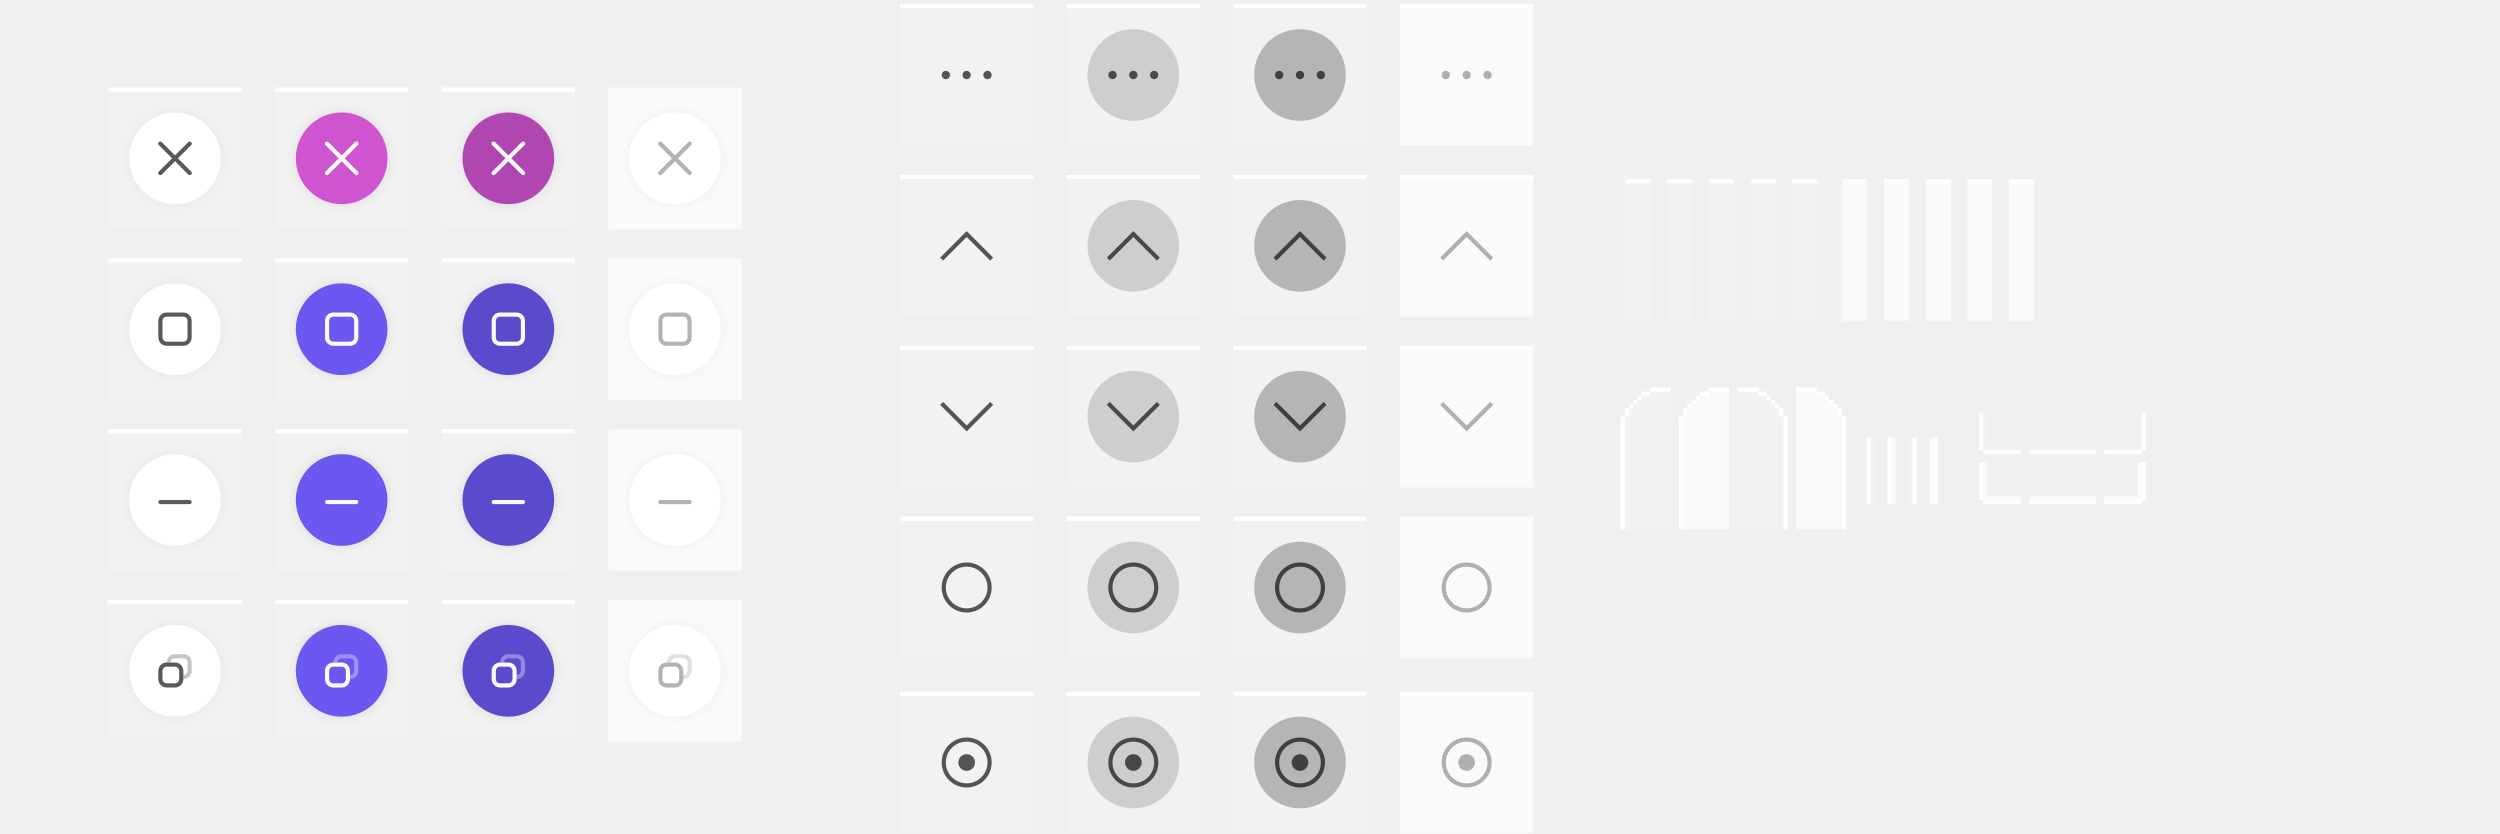
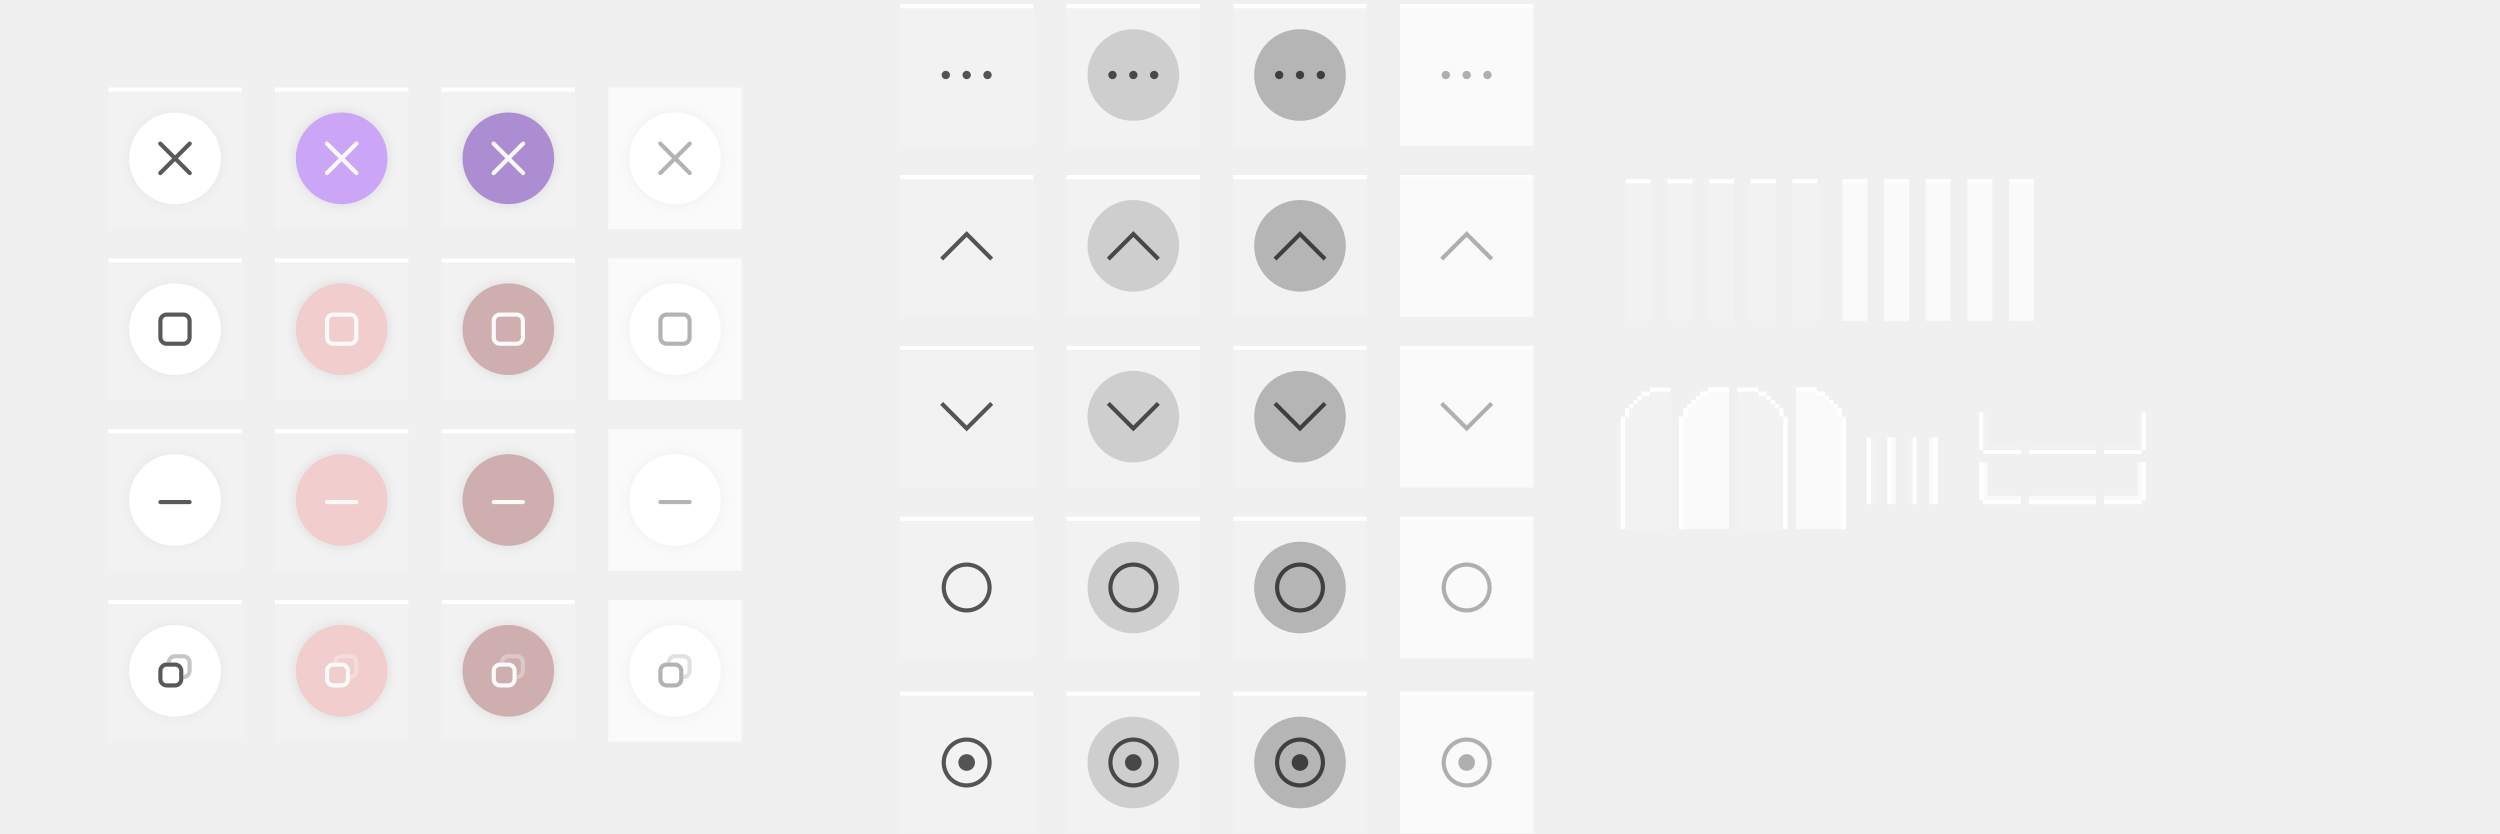
<svg xmlns="http://www.w3.org/2000/svg" xmlns:xlink="http://www.w3.org/1999/xlink" version="1.1" id="svg2" viewBox="0 0 600 200" height="200" width="600">
  <defs id="defs4">
    <filter style="color-interpolation-filters:sRGB" id="filter1043" x="-0.147" y="-0.147" width="1.294" height="1.294">
      <feGaussianBlur stdDeviation="1.347" id="feGaussianBlur1045" />
    </filter>
    <filter style="color-interpolation-filters:sRGB" id="filter1043-3" x="-0.147" y="-0.147" width="1.294" height="1.294">
      <feGaussianBlur stdDeviation="1.347" id="feGaussianBlur1045-6" />
    </filter>
  </defs>
  <g transform="translate(5,-564.3622)" id="layer1">
    <g id="left-active" transform="translate(397,-64.99996)">
      <rect transform="scale(-1,1)" y="734.362" x="-48" height="16" width="2" id="rect4138-3" style="opacity:1;fill:#f2f2f2;fill-opacity:1;stroke:none;stroke-width:1;stroke-linecap:butt;stroke-linejoin:round;stroke-miterlimit:4;stroke-dasharray:none;stroke-dashoffset:0;stroke-opacity:1" />
      <rect style="opacity:1;fill:#ffffff;fill-opacity:1;stroke:none;stroke-width:1;stroke-linecap:butt;stroke-linejoin:round;stroke-miterlimit:4;stroke-dasharray:none;stroke-dashoffset:0;stroke-opacity:1" id="rect1400" width="1" height="16" x="-47" y="734.362" transform="scale(-1,1)" />
    </g>
    <g transform="translate(402,-64.99996)" id="left-inactive">
      <rect style="opacity:1;fill:#fafafa;fill-opacity:1;stroke:none;stroke-width:1;stroke-linecap:butt;stroke-linejoin:round;stroke-miterlimit:4;stroke-dasharray:none;stroke-dashoffset:0;stroke-opacity:1" id="rect1448" width="2" height="16" x="-48" y="734.362" transform="scale(-1,1)" />
      <rect transform="scale(-1,1)" y="734.362" x="-47" height="16" width="1" id="rect1450" style="opacity:1;fill:#ffffff;fill-opacity:1;stroke:none;stroke-width:1;stroke-linecap:butt;stroke-linejoin:round;stroke-miterlimit:4;stroke-dasharray:none;stroke-dashoffset:0;stroke-opacity:1" />
    </g>
    <g transform="matrix(-1,0,0,1,506,-64.99996)" id="right-inactive">
      <rect style="opacity:1;fill:#fafafa;fill-opacity:1;stroke:none;stroke-width:1;stroke-linecap:butt;stroke-linejoin:round;stroke-miterlimit:4;stroke-dasharray:none;stroke-dashoffset:0;stroke-opacity:1" id="rect1454" width="2" height="16" x="-48" y="734.362" transform="scale(-1,1)" />
      <rect transform="scale(-1,1)" y="734.362" x="-47" height="16" width="1" id="rect1456" style="opacity:1;fill:#ffffff;fill-opacity:1;stroke:none;stroke-width:1;stroke-linecap:butt;stroke-linejoin:round;stroke-miterlimit:4;stroke-dasharray:none;stroke-dashoffset:0;stroke-opacity:1" />
    </g>
    <g id="right-active" transform="matrix(-1,0,0,1,501,-64.99996)">
      <rect transform="scale(-1,1)" y="734.362" x="-48" height="16" width="2" id="rect1460" style="opacity:1;fill:#f2f2f2;fill-opacity:1;stroke:none;stroke-width:1;stroke-linecap:butt;stroke-linejoin:round;stroke-miterlimit:4;stroke-dasharray:none;stroke-dashoffset:0;stroke-opacity:1" />
      <rect style="opacity:1;fill:#ffffff;fill-opacity:1;stroke:none;stroke-width:1;stroke-linecap:butt;stroke-linejoin:round;stroke-miterlimit:4;stroke-dasharray:none;stroke-dashoffset:0;stroke-opacity:1" id="rect1462" width="1" height="16" x="-47" y="734.362" transform="scale(-1,1)" />
    </g>
    <g id="bottom-left-active" transform="translate(374,-66.99999)">
      <path id="path1472" d="m 98,730.362 h -2 v 9 h 1 v 1 l 9,-1.2e-4 v -2 l -8,1.2e-4 z" style="opacity:1;fill:#f2f2f2;fill-opacity:1;stroke:none;stroke-width:0.667;stroke-linecap:butt;stroke-linejoin:round;stroke-miterlimit:4;stroke-dasharray:none;stroke-dashoffset:0;stroke-opacity:1" />
      <path style="opacity:1;fill:#ffffff;fill-opacity:1;stroke:none;stroke-width:0.667;stroke-linecap:butt;stroke-linejoin:round;stroke-miterlimit:4;stroke-dasharray:none;stroke-dashoffset:0;stroke-opacity:1" d="m 97,730.362 -1,-1.2e-4 v 9 h 1 v 1 l 9,-1.2e-4 v -1 h -9 z" id="path1466" />
    </g>
    <g id="bottom-left-inactive" transform="translate(374,-54.99999)">
      <path style="opacity:1;fill:#fafafa;fill-opacity:1;stroke:none;stroke-width:0.667;stroke-linecap:butt;stroke-linejoin:round;stroke-miterlimit:4;stroke-dasharray:none;stroke-dashoffset:0;stroke-opacity:1" d="m 98,730.362 h -2 v 9 h 1 v 1 l 9,-1.2e-4 v -2 l -8,1.2e-4 z" id="path1475" />
      <path id="path1477" d="m 97,730.362 -1,-1.2e-4 v 9 h 1 v 1 l 9,-1.2e-4 v -1 h -9 z" style="opacity:1;fill:#ffffff;fill-opacity:1;stroke:none;stroke-width:0.667;stroke-linecap:butt;stroke-linejoin:round;stroke-miterlimit:4;stroke-dasharray:none;stroke-dashoffset:0;stroke-opacity:1" />
    </g>
    <g transform="matrix(-1,0,0,1,606,-54.99999)" id="bottom-right-inactive">
      <path id="path1485" d="m 98,730.362 h -2 v 9 h 1 v 1 l 9,-1.2e-4 v -2 l -8,1.2e-4 z" style="opacity:1;fill:#fafafa;fill-opacity:1;stroke:none;stroke-width:0.667;stroke-linecap:butt;stroke-linejoin:round;stroke-miterlimit:4;stroke-dasharray:none;stroke-dashoffset:0;stroke-opacity:1" />
      <path style="opacity:1;fill:#ffffff;fill-opacity:1;stroke:none;stroke-width:0.667;stroke-linecap:butt;stroke-linejoin:round;stroke-miterlimit:4;stroke-dasharray:none;stroke-dashoffset:0;stroke-opacity:1" d="m 97,730.362 -1,-1.2e-4 v 9 h 1 v 1 l 9,-1.2e-4 v -1 h -9 z" id="path1487" />
    </g>
    <g id="bottom-right-active" transform="matrix(-1,0,0,1,606,-66.99999)">
      <path style="opacity:1;fill:#f2f2f2;fill-opacity:1;stroke:none;stroke-width:0.667;stroke-linecap:butt;stroke-linejoin:round;stroke-miterlimit:4;stroke-dasharray:none;stroke-dashoffset:0;stroke-opacity:1" d="m 98,730.362 h -2 v 9 h 1 v 1 l 9,-1.2e-4 v -2 l -8,1.2e-4 z" id="path1493" />
      <path id="path1495" d="m 97,730.362 -1,-1.2e-4 v 9 h 1 v 1 l 9,-1.2e-4 v -1 h -9 z" style="opacity:1;fill:#ffffff;fill-opacity:1;stroke:none;stroke-width:0.667;stroke-linecap:butt;stroke-linejoin:round;stroke-miterlimit:4;stroke-dasharray:none;stroke-dashoffset:0;stroke-opacity:1" />
    </g>
    <g id="bottom-active" transform="matrix(0,-1,-1,0,1232.362,719.3622)">
      <rect transform="scale(-1,1)" y="734.362" x="-48" height="16" width="2" id="rect1501" style="opacity:1;fill:#f2f2f2;fill-opacity:1;stroke:none;stroke-width:1;stroke-linecap:butt;stroke-linejoin:round;stroke-miterlimit:4;stroke-dasharray:none;stroke-dashoffset:0;stroke-opacity:1" />
      <rect style="opacity:1;fill:#ffffff;fill-opacity:1;stroke:none;stroke-width:1;stroke-linecap:butt;stroke-linejoin:round;stroke-miterlimit:4;stroke-dasharray:none;stroke-dashoffset:0;stroke-opacity:1" id="rect1503" width="1" height="16" x="-47" y="734.362" transform="scale(-1,1)" />
    </g>
    <g transform="matrix(0,-1,-1,0,1232.362,731.3622)" id="bottom-inactive">
      <rect style="opacity:1;fill:#fafafa;fill-opacity:1;stroke:none;stroke-width:1;stroke-linecap:butt;stroke-linejoin:round;stroke-miterlimit:4;stroke-dasharray:none;stroke-dashoffset:0;stroke-opacity:1" id="rect1507" width="2" height="16" x="-48" y="734.362" transform="scale(-1,1)" />
      <rect transform="scale(-1,1)" y="734.362" x="-47" height="16" width="1" id="rect1509" style="opacity:1;fill:#ffffff;fill-opacity:1;stroke:none;stroke-width:1;stroke-linecap:butt;stroke-linejoin:round;stroke-miterlimit:4;stroke-dasharray:none;stroke-dashoffset:0;stroke-opacity:1" />
    </g>
    <use x="0" y="0" xlink:href="#headerbar-bg" id="title-1-active" transform="matrix(0.1875,0,0,1,381.239,22.00003)" width="100%" height="100%" />
    <use x="0" y="0" xlink:href="#headerbar-bg" id="title-2-active" transform="matrix(0.1875,0,0,1,391.239,22.00003)" width="100%" height="100%" />
    <use x="0" y="0" xlink:href="#headerbar-bg" id="title-3-active" transform="matrix(0.1875,0,0,1,401.239,22.00003)" width="100%" height="100%" />
    <use x="0" y="0" xlink:href="#headerbar-bg" id="title-4-active" transform="matrix(0.1875,0,0,1,411.239,22.00003)" width="100%" height="100%" />
    <g id="title-1-inactive" transform="matrix(0.1875,0,0,1,433.239,22.00003)">
      <rect y="585.362" x="21" height="34" width="32" id="rect9485" style="fill:#fafafa;fill-opacity:1" />
      <rect style="opacity:0.5;fill:#ffffff;fill-opacity:1;stroke:none;stroke-width:1.155;stroke-linecap:butt;stroke-linejoin:round;stroke-miterlimit:4;stroke-dasharray:none;stroke-dashoffset:0;stroke-opacity:1" id="rect9487" width="32" height="1" x="21" y="585.362" />
    </g>
    <g id="title-2-inactive" transform="matrix(0.1875,0,0,1,443.239,22.00003)">
      <rect y="585.362" x="21" height="34" width="32" id="rect9491" style="fill:#fafafa;fill-opacity:1" />
      <rect style="opacity:0.5;fill:#ffffff;fill-opacity:1;stroke:none;stroke-width:1.155;stroke-linecap:butt;stroke-linejoin:round;stroke-miterlimit:4;stroke-dasharray:none;stroke-dashoffset:0;stroke-opacity:1" id="rect9493" width="32" height="1" x="21" y="585.362" />
    </g>
    <g id="title-3-inactive" transform="matrix(0.1875,0,0,1,453.239,22.00003)">
      <rect y="585.362" x="21" height="34" width="32" id="rect9497" style="fill:#fafafa;fill-opacity:1" />
      <rect style="opacity:0.5;fill:#ffffff;fill-opacity:1;stroke:none;stroke-width:1.155;stroke-linecap:butt;stroke-linejoin:round;stroke-miterlimit:4;stroke-dasharray:none;stroke-dashoffset:0;stroke-opacity:1" id="rect9499" width="32" height="1" x="21" y="585.362" />
    </g>
    <g id="title-4-inactive" transform="matrix(0.1875,0,0,1,463.239,22.00003)">
      <rect y="585.362" x="21" height="34" width="32" id="rect9503" style="fill:#fafafa;fill-opacity:1" />
      <rect style="opacity:0.5;fill:#ffffff;fill-opacity:1;stroke:none;stroke-width:1.155;stroke-linecap:butt;stroke-linejoin:round;stroke-miterlimit:4;stroke-dasharray:none;stroke-dashoffset:0;stroke-opacity:1" id="rect9505" width="32" height="1" x="21" y="585.362" />
    </g>
    <use x="0" y="0" xlink:href="#headerbar-bg" id="title-5-active" transform="matrix(0.1875,0,0,1,421.239,22.00003)" width="100%" height="100%" />
    <g id="title-5-inactive" transform="matrix(0.1875,0,0,1,473.239,22.00003)">
      <rect y="585.362" x="21" height="34" width="32" id="rect9509" style="fill:#fafafa;fill-opacity:1" />
      <rect style="opacity:0.5;fill:#ffffff;fill-opacity:1;stroke:none;stroke-width:1.155;stroke-linecap:butt;stroke-linejoin:round;stroke-miterlimit:4;stroke-dasharray:none;stroke-dashoffset:0;stroke-opacity:1" id="rect9511" width="32" height="1" x="21" y="585.362" />
    </g>
    <g id="top-left-inactive" transform="translate(410,-66.99999)">
      <g id="g8402" transform="translate(-3)">
        <path id="path8400" style="opacity:1;fill:#fafafa;fill-opacity:1;stroke-width:7.369;stroke-linecap:round;stroke-linejoin:round;paint-order:stroke fill markers" d="m 410,93 v 1 h -2 v 1 h -1 v 1 h -1 v 1 h -1 v 1 h -1 v 2 h -1 v 27 h 1 1 10 V 95 94 93 Z" transform="translate(-412,631.3621)" />
      </g>
      <path id="rect8404" style="opacity:1;fill:#ffffff;stroke-width:17.889;stroke-linecap:round;stroke-linejoin:round;paint-order:stroke fill markers;fill-opacity:1" d="m 410,93 v 1 h 5 v -1 z m 0,1 h -2 v 1 h 2 z m -2,1 h -1 v 1 h 1 z m -1,1 h -1 v 1 h 1 z m -1,1 h -1 v 1 h 1 z m -1,1 h -1 v 2 h 1 z m -1,2 h -1 v 27 h 1 z" transform="translate(-415,631.3621)" />
    </g>
    <use x="0" y="0" xlink:href="#top-left-active" id="top-right-active" transform="matrix(-1,0,0,1,808,2.0898446e-7)" width="100%" height="100%" />
    <g id="top-right-inactive" transform="matrix(-1,0,0,1,426,-66.99996)">
      <g id="g8510" transform="translate(-3)">
        <path id="path8508" style="opacity:1;fill:#fafafa;fill-opacity:1;stroke-width:7.369;stroke-linecap:round;stroke-linejoin:round;paint-order:stroke fill markers" d="m 431,93 v 1 1 32 h 10 1 1 v -27 h -1 v -2 h -1 v -1 h -1 v -1 h -1 v -1 h -1 v -1 h -2 v -1 z" transform="matrix(-1,0,0,1,434,631.3621)" />
      </g>
      <path id="rect8512" style="opacity:1;fill:#ffffff;stroke-width:17.889;stroke-linecap:round;stroke-linejoin:round;paint-order:stroke fill markers;fill-opacity:1" d="m 431,93 v 1 h 5 v -1 z m 5,1 v 1 h 2 v -1 z m 2,1 v 1 h 1 v -1 z m 1,1 v 1 h 1 v -1 z m 1,1 v 1 h 1 v -1 z m 1,1 v 2 h 1 v -2 z m 1,2 v 27 h 1 v -27 z" transform="matrix(-1,0,0,1,431,631.3621)" />
    </g>
    <g id="top-left-active" transform="translate(396,-66.99999)">
      <g id="g1732" transform="translate(-3)">
        <path id="path1725" style="opacity:1;fill:#f2f2f2;fill-opacity:1;stroke-width:7.369;stroke-linecap:round;stroke-linejoin:round;paint-order:stroke fill markers" d="m 396,93 v 1 h -2 v 1 h -1 v 1 h -1 v 1 h -1 v 1 h -1 v 2 h -1 v 27 h 1 1 10 V 95 94 93 Z" transform="translate(-398,631.3621)" />
      </g>
      <path id="rect1882" style="opacity:1;fill:#ffffff;stroke-width:17.889;stroke-linecap:round;stroke-linejoin:round;paint-order:stroke fill markers;fill-opacity:1" d="m 396,93 v 1 h 5 v -1 z m 0,1 h -2 v 1 h 2 z m -2,1 h -1 v 1 h 1 z m -1,1 h -1 v 1 h 1 z m -1,1 h -1 v 1 h 1 z m -1,1 h -1 v 2 h 1 z m -1,2 h -1 v 27 h 1 z" transform="translate(-401,631.3621)" />
      <rect style="opacity:0.1;fill:#fafafa;fill-opacity:1;stroke-width:17.889;stroke-linecap:round;stroke-linejoin:round;paint-order:stroke fill markers" id="rect1906" width="5" height="1" x="-5" y="725.362" rx="0" ry="0" />
      <rect style="opacity:0.1;fill:#fafafa;fill-opacity:1;stroke-width:11.314;stroke-linecap:round;stroke-linejoin:round;paint-order:stroke fill markers" id="rect5898" width="2" height="1" x="-7" y="726.362" rx="0" ry="0" />
      <rect style="opacity:0.1;fill:#fafafa;fill-opacity:1;stroke-width:8;stroke-linecap:round;stroke-linejoin:round;paint-order:stroke fill markers" id="rect5900" width="1" height="1" x="-8" y="727.362" rx="0" ry="0" />
      <rect style="opacity:0.1;fill:#fafafa;fill-opacity:1;stroke-width:8;stroke-linecap:round;stroke-linejoin:round;paint-order:stroke fill markers" id="rect5902" width="1" height="1" x="-9" y="728.362" rx="0" ry="0" />
      <rect style="opacity:0.1;fill:#fafafa;fill-opacity:1;stroke-width:11.314;stroke-linecap:round;stroke-linejoin:round;paint-order:stroke fill markers" id="rect5904" width="1" height="2" x="-10" y="729.362" rx="0" ry="0" />
      <rect style="opacity:0.1;fill:#fafafa;fill-opacity:1;stroke-width:42.332;stroke-linecap:round;stroke-linejoin:round;paint-order:stroke fill markers" id="rect5912" width="1" height="27" x="-11" y="731.362" rx="0" ry="0" />
    </g>
    <g id="close-prelight">
      <use x="0" y="0" xlink:href="#headerbar-bg" id="use1761" transform="translate(40)" width="100%" height="100%" />
      <circle style="opacity:0.1;fill:#000000;fill-opacity:1;stroke-width:11;stroke-linecap:round;stroke-linejoin:round;paint-order:stroke fill markers;filter:url(#filter1043)" id="circle1154" cx="77" cy="602.362" r="11" />
-       <circle style="fill:#cf54d0;fill-opacity:1;stroke-width:11;stroke-linecap:round;stroke-linejoin:round;paint-order:stroke fill markers" id="circle1156" cx="77" cy="602.362" r="11" />
+       <circle style="fill:#cba6f7;fill-opacity:1;stroke-width:11;stroke-linecap:round;stroke-linejoin:round;paint-order:stroke fill markers" id="circle1156" cx="77" cy="602.362" r="11" />
      <path d="m 73.465,598.327 c -0.128,0 -0.256,0.049 -0.353,0.146 -0.196,0.196 -0.196,0.511 0,0.707 l 3.182,3.182 -3.182,3.182 c -0.196,0.196 -0.196,0.511 0,0.707 0.196,0.196 0.511,0.196 0.707,0 l 3.182,-3.182 3.182,3.182 c 0.196,0.196 0.511,0.196 0.707,0 0.196,-0.196 0.196,-0.511 0,-0.707 l -3.182,-3.182 3.182,-3.182 c 0.196,-0.196 0.196,-0.511 0,-0.707 -0.196,-0.196 -0.511,-0.196 -0.707,0 l -3.182,3.182 -3.182,-3.182 c -0.098,-0.098 -0.226,-0.146 -0.353,-0.146 z" fill="#363636" stroke-linecap="round" stroke-linejoin="round" stroke-width="1.915" style="fill:#fafafa;paint-order:stroke fill markers" id="path2869" />
    </g>
    <g id="close-pressed">
      <use x="0" y="0" xlink:href="#headerbar-bg" id="use1845" transform="translate(80)" width="100%" height="100%" />
      <circle style="opacity:0.1;fill:#000000;fill-opacity:1;stroke-width:11;stroke-linecap:round;stroke-linejoin:round;paint-order:stroke fill markers;filter:url(#filter1043)" id="circle1158" cx="117" cy="602.362" r="11" />
-       <circle style="fill:#cf54d0;fill-opacity:1;stroke-width:11;stroke-linecap:round;stroke-linejoin:round;paint-order:stroke fill markers" id="circle1160" cx="117" cy="602.362" r="11" />
+       <circle style="fill:#cba6f7;fill-opacity:1;stroke-width:11;stroke-linecap:round;stroke-linejoin:round;paint-order:stroke fill markers" id="circle1160" cx="117" cy="602.362" r="11" />
      <circle style="fill:#000000;fill-opacity:1;stroke-width:11;stroke-linecap:round;stroke-linejoin:round;paint-order:stroke fill markers;opacity:0.15" id="circle1164" cx="117" cy="602.362" r="11" />
      <path d="m 113.465,598.327 c -0.128,0 -0.256,0.049 -0.353,0.146 -0.196,0.196 -0.196,0.511 0,0.707 l 3.182,3.182 -3.182,3.182 c -0.196,0.196 -0.196,0.511 0,0.707 0.196,0.196 0.511,0.196 0.707,0 l 3.182,-3.182 3.182,3.182 c 0.196,0.196 0.511,0.196 0.707,0 0.196,-0.196 0.196,-0.511 0,-0.707 l -3.182,-3.182 3.182,-3.182 c 0.196,-0.196 0.196,-0.511 0,-0.707 -0.196,-0.196 -0.511,-0.196 -0.707,0 l -3.182,3.182 -3.182,-3.182 c -0.098,-0.098 -0.226,-0.146 -0.353,-0.146 z" fill="#363636" stroke-linecap="round" stroke-linejoin="round" stroke-width="1.915" style="fill:#fafafa;paint-order:stroke fill markers" id="path1162" />
    </g>
    <g id="maximize-prelight">
      <use x="0" y="0" xlink:href="#headerbar-bg" id="use1851" transform="translate(40,41.00003)" width="100%" height="100%" />
      <circle style="opacity:0.1;fill:#000000;fill-opacity:1;stroke-width:11;stroke-linecap:round;stroke-linejoin:round;paint-order:stroke fill markers;filter:url(#filter1043)" id="circle1170" cx="77" cy="643.362" r="11" />
-       <circle style="fill:#6a58f0;fill-opacity:1;stroke-width:11;stroke-linecap:round;stroke-linejoin:round;paint-order:stroke fill markers" id="circle1172" cx="77" cy="643.362" r="11" />
+       <circle style="fill:#f2cdcd;fill-opacity:1;stroke-width:11;stroke-linecap:round;stroke-linejoin:round;paint-order:stroke fill markers" id="circle1172" cx="77" cy="643.362" r="11" />
      <path d="m 75,639.362 c -1.108,0 -2,0.892 -2,2 v 4 c 0,1.108 0.892,2 2,2 h 4 c 1.108,0 2,-0.892 2,-2 v -4 c 0,-1.108 -0.892,-2 -2,-2 z m 0,1 h 4 c 0.554,0 1,0.446 1,1 v 4 c 0,0.554 -0.446,1 -1,1 h -4 c -0.554,0 -1,-0.446 -1,-1 v -4 c 0,-0.554 0.446,-1 1,-1 z" fill="#363636" stroke-linecap="round" stroke-linejoin="round" stroke-width="1.778" style="fill:#fafafa;paint-order:stroke fill markers" id="path2878" />
    </g>
    <g id="maximize-pressed">
      <use x="0" y="0" xlink:href="#headerbar-bg" id="use1853" transform="translate(80,41.00003)" width="100%" height="100%" />
      <circle style="opacity:0.1;fill:#000000;fill-opacity:1;stroke-width:11;stroke-linecap:round;stroke-linejoin:round;paint-order:stroke fill markers;filter:url(#filter1043)" id="circle1174" cx="117" cy="643.362" r="11" />
-       <circle style="fill:#6a58f0;fill-opacity:1;stroke-width:11;stroke-linecap:round;stroke-linejoin:round;paint-order:stroke fill markers" id="circle1176" cx="117" cy="643.362" r="11" />
+       <circle style="fill:#f2cdcd;fill-opacity:1;stroke-width:11;stroke-linecap:round;stroke-linejoin:round;paint-order:stroke fill markers" id="circle1176" cx="117" cy="643.362" r="11" />
      <circle style="opacity:0.15;fill:#000000;fill-opacity:1;stroke-width:11;stroke-linecap:round;stroke-linejoin:round;paint-order:stroke fill markers" id="circle1178" cx="117" cy="643.362" r="11" />
      <path d="m 115,639.362 c -1.108,0 -2,0.892 -2,2 v 4 c 0,1.108 0.892,2 2,2 h 4 c 1.108,0 2,-0.892 2,-2 v -4 c 0,-1.108 -0.892,-2 -2,-2 z m 0,1 h 4 c 0.554,0 1,0.446 1,1 v 4 c 0,0.554 -0.446,1 -1,1 h -4 c -0.554,0 -1,-0.446 -1,-1 v -4 c 0,-0.554 0.446,-1 1,-1 z" fill="#363636" stroke-linecap="round" stroke-linejoin="round" stroke-width="1.778" style="fill:#fafafa;paint-order:stroke fill markers" id="path2930" />
    </g>
    <g id="hide-prelight">
      <use x="0" y="0" xlink:href="#headerbar-bg" id="use1859" transform="translate(40,82.00006)" width="100%" height="100%" />
      <circle style="opacity:0.1;fill:#000000;fill-opacity:1;stroke-width:11;stroke-linecap:round;stroke-linejoin:round;paint-order:stroke fill markers;filter:url(#filter1043)" id="circle1184" cx="77" cy="684.362" r="11" />
-       <circle style="fill:#6a58f0;fill-opacity:1;stroke-width:11;stroke-linecap:round;stroke-linejoin:round;paint-order:stroke fill markers" id="circle1186" cx="77" cy="684.362" r="11" />
+       <circle style="fill:#f2cdcd;fill-opacity:1;stroke-width:11;stroke-linecap:round;stroke-linejoin:round;paint-order:stroke fill markers" id="circle1186" cx="77" cy="684.362" r="11" />
      <rect x="73" y="684.362" width="8" height="1" rx="0.5" ry="0.5" fill="#363636" stroke-linecap="round" stroke-linejoin="round" stroke-width="0.428" style="fill:#fafafa;paint-order:stroke fill markers" id="rect2887" />
    </g>
    <g id="hide-pressed">
      <use x="0" y="0" xlink:href="#headerbar-bg" id="use1861" transform="translate(80,82.00006)" width="100%" height="100%" />
      <circle style="opacity:0.1;fill:#000000;fill-opacity:1;stroke-width:11;stroke-linecap:round;stroke-linejoin:round;paint-order:stroke fill markers;filter:url(#filter1043)" id="circle1188" cx="117" cy="684.362" r="11" />
-       <circle style="fill:#6a58f0;fill-opacity:1;stroke-width:11;stroke-linecap:round;stroke-linejoin:round;paint-order:stroke fill markers" id="circle1190" cx="117" cy="684.362" r="11" />
+       <circle style="fill:#f2cdcd;fill-opacity:1;stroke-width:11;stroke-linecap:round;stroke-linejoin:round;paint-order:stroke fill markers" id="circle1190" cx="117" cy="684.362" r="11" />
      <circle style="opacity:0.15;fill:#000000;fill-opacity:1;stroke-width:11;stroke-linecap:round;stroke-linejoin:round;paint-order:stroke fill markers" id="circle1192" cx="117" cy="684.362" r="11" />
      <rect x="113" y="684.362" width="8" height="1" rx="0.5" ry="0.5" fill="#363636" stroke-linecap="round" stroke-linejoin="round" stroke-width="0.428" style="fill:#fafafa;paint-order:stroke fill markers" id="rect2932" />
    </g>
    <g id="maximize-toggled-prelight">
      <use x="0" y="0" xlink:href="#headerbar-bg" id="use1867" transform="translate(40,123)" width="100%" height="100%" />
      <circle style="opacity:0.1;fill:#000000;fill-opacity:1;stroke-width:11;stroke-linecap:round;stroke-linejoin:round;paint-order:stroke fill markers;filter:url(#filter1043)" id="circle1198" cx="77" cy="725.362" r="11" />
-       <circle style="fill:#6a58f0;fill-opacity:1;stroke-width:11;stroke-linecap:round;stroke-linejoin:round;paint-order:stroke fill markers" id="circle1200" cx="77" cy="725.362" r="11" />
+       <circle style="fill:#f2cdcd;fill-opacity:1;stroke-width:11;stroke-linecap:round;stroke-linejoin:round;paint-order:stroke fill markers" id="circle1200" cx="77" cy="725.362" r="11" />
      <g id="g2908" transform="translate(69,717.3621)" style="fill:#fafafa">
        <path d="M 6,6 C 4.892,6 4,6.892 4,8 v 2 c 0,1.108 0.892,2 2,2 h 2 c 1.108,0 2,-0.892 2,-2 V 8 C 10,6.892 9.108,6 8,6 Z m 0,1 h 2 c 0.554,0 1,0.446 1,1 v 2 c 0,0.554 -0.446,1 -1,1 H 6 C 5.446,11 5,10.554 5,10 V 8 C 5,7.446 5.446,7 6,7 Z" fill="#363636" stroke-linecap="round" stroke-linejoin="round" stroke-width="8" style="fill:#fafafa;paint-order:stroke fill markers" id="path2896" />
        <path d="M 8,4 C 6.892,4 6,4.892 6,6 H 7 C 7,5.446 7.446,5 8,5 h 2 c 0.554,0 1,0.446 1,1 v 2 c 0,0.554 -0.446,1 -1,1 v 1 c 1.108,0 2,-0.892 2,-2 V 6 C 12,4.892 11.108,4 10,4 Z" fill="#363636" opacity="0.35" stroke-linecap="round" stroke-linejoin="round" stroke-width="8" style="fill:#fafafa;paint-order:stroke fill markers" id="path2898" />
      </g>
    </g>
    <g id="maximize-toggled-pressed">
      <use x="0" y="0" xlink:href="#headerbar-bg" id="use1869" transform="translate(80,123)" width="100%" height="100%" />
      <circle style="opacity:0.1;fill:#000000;fill-opacity:1;stroke-width:11;stroke-linecap:round;stroke-linejoin:round;paint-order:stroke fill markers;filter:url(#filter1043)" id="circle1202" cx="117" cy="725.362" r="11" />
-       <circle style="fill:#6a58f0;fill-opacity:1;stroke-width:11;stroke-linecap:round;stroke-linejoin:round;paint-order:stroke fill markers" id="circle1204" cx="117" cy="725.362" r="11" />
+       <circle style="fill:#f2cdcd;fill-opacity:1;stroke-width:11;stroke-linecap:round;stroke-linejoin:round;paint-order:stroke fill markers" id="circle1204" cx="117" cy="725.362" r="11" />
      <circle style="opacity:0.15;fill:#000000;fill-opacity:1;stroke-width:11;stroke-linecap:round;stroke-linejoin:round;paint-order:stroke fill markers" id="circle1206" cx="117" cy="725.362" r="11" />
      <g id="g2938" transform="translate(109,717.3621)" style="fill:#fafafa">
        <path d="M 6,6 C 4.892,6 4,6.892 4,8 v 2 c 0,1.108 0.892,2 2,2 h 2 c 1.108,0 2,-0.892 2,-2 V 8 C 10,6.892 9.108,6 8,6 Z m 0,1 h 2 c 0.554,0 1,0.446 1,1 v 2 c 0,0.554 -0.446,1 -1,1 H 6 C 5.446,11 5,10.554 5,10 V 8 C 5,7.446 5.446,7 6,7 Z" fill="#363636" stroke-linecap="round" stroke-linejoin="round" stroke-width="8" style="fill:#fafafa;paint-order:stroke fill markers" id="path2934" />
        <path d="M 8,4 C 6.892,4 6,4.892 6,6 H 7 C 7,5.446 7.446,5 8,5 h 2 c 0.554,0 1,0.446 1,1 v 2 c 0,0.554 -0.446,1 -1,1 v 1 c 1.108,0 2,-0.892 2,-2 V 6 C 12,4.892 11.108,4 10,4 Z" fill="#363636" opacity="0.35" stroke-linecap="round" stroke-linejoin="round" stroke-width="8" style="fill:#fafafa;paint-order:stroke fill markers" id="path2936" />
      </g>
    </g>
    <g id="close-active">
      <g id="headerbar-bg">
        <rect y="585.362" x="21" height="34" width="32" id="rect1683" style="fill:#f2f2f2" />
        <rect style="fill:#ffffff" id="rect1685" width="32" height="1" x="21" y="585.362" />
      </g>
      <circle style="opacity:0.05;fill:#000000;fill-opacity:1;stroke-width:11;stroke-linecap:round;stroke-linejoin:round;paint-order:stroke fill markers;filter:url(#filter1043)" id="circle1041" cx="37" cy="602.362" r="11" />
      <circle style="fill:#ffffff;fill-opacity:1;stroke-width:11;stroke-linecap:round;stroke-linejoin:round;paint-order:stroke fill markers" id="path2409" cx="37" cy="602.362" r="11" />
      <path d="m 33.465,598.327 c -0.128,0 -0.256,0.049 -0.353,0.146 -0.196,0.196 -0.196,0.511 0,0.707 l 3.182,3.182 -3.182,3.182 c -0.196,0.196 -0.196,0.511 0,0.707 0.196,0.196 0.511,0.196 0.707,0 l 3.182,-3.182 3.182,3.182 c 0.196,0.196 0.511,0.196 0.707,0 0.196,-0.196 0.196,-0.511 0,-0.707 l -3.182,-3.182 3.182,-3.182 c 0.196,-0.196 0.196,-0.511 0,-0.707 -0.196,-0.196 -0.511,-0.196 -0.707,0 l -3.182,3.182 -3.182,-3.182 c -0.098,-0.098 -0.226,-0.146 -0.353,-0.146 z" fill="#363636" stroke-linecap="round" stroke-linejoin="round" stroke-width="1.915" style="fill:#000000;paint-order:stroke fill markers;opacity:0.65" id="path1594" />
    </g>
    <g id="maximize-active">
      <use x="0" y="0" xlink:href="#headerbar-bg" id="use1849" transform="translate(0,41.00003)" width="100%" height="100%" />
      <circle style="opacity:0.05;fill:#000000;fill-opacity:1;stroke-width:11;stroke-linecap:round;stroke-linejoin:round;paint-order:stroke fill markers;filter:url(#filter1043)" id="circle1166" cx="37" cy="643.362" r="11" />
      <circle style="fill:#ffffff;fill-opacity:1;stroke-width:11;stroke-linecap:round;stroke-linejoin:round;paint-order:stroke fill markers" id="circle1168" cx="37" cy="643.362" r="11" />
      <path d="m 35,639.362 c -1.108,0 -2,0.892 -2,2 v 4 c 0,1.108 0.892,2 2,2 h 4 c 1.108,0 2,-0.892 2,-2 v -4 c 0,-1.108 -0.892,-2 -2,-2 z m 0,1 h 4 c 0.554,0 1,0.446 1,1 v 4 c 0,0.554 -0.446,1 -1,1 h -4 c -0.554,0 -1,-0.446 -1,-1 v -4 c 0,-0.554 0.446,-1 1,-1 z" fill="#363636" stroke-linecap="round" stroke-linejoin="round" stroke-width="1.778" style="fill:#000000;paint-order:stroke fill markers;opacity:0.65" id="path1596" />
    </g>
    <g id="hide-active">
      <use x="0" y="0" xlink:href="#headerbar-bg" id="use1857" transform="translate(0,82.00006)" width="100%" height="100%" />
      <circle style="opacity:0.05;fill:#000000;fill-opacity:1;stroke-width:11;stroke-linecap:round;stroke-linejoin:round;paint-order:stroke fill markers;filter:url(#filter1043)" id="circle1180" cx="37" cy="684.362" r="11" />
      <circle style="fill:#ffffff;fill-opacity:1;stroke-width:11;stroke-linecap:round;stroke-linejoin:round;paint-order:stroke fill markers" id="circle1182" cx="37" cy="684.362" r="11" />
      <rect x="33" y="684.362" width="8" height="1" rx="0.5" ry="0.5" fill="#363636" stroke-linecap="round" stroke-linejoin="round" stroke-width="0.428" style="fill:#000000;paint-order:stroke fill markers;opacity:0.65" id="rect1598" />
    </g>
    <g id="maximize-toggled-active">
      <use x="0" y="0" xlink:href="#headerbar-bg" id="use1865" transform="translate(0,123)" width="100%" height="100%" />
      <circle style="opacity:0.05;fill:#000000;fill-opacity:1;stroke-width:11;stroke-linecap:round;stroke-linejoin:round;paint-order:stroke fill markers;filter:url(#filter1043)" id="circle1194" cx="37" cy="725.362" r="11" />
      <circle style="fill:#ffffff;fill-opacity:1;stroke-width:11;stroke-linecap:round;stroke-linejoin:round;paint-order:stroke fill markers" id="circle1196" cx="37" cy="725.362" r="11" />
      <g id="g1604" transform="translate(29,717.3621)" style="fill:#000000;opacity:0.65">
        <path d="M 6,6 C 4.892,6 4,6.892 4,8 v 2 c 0,1.108 0.892,2 2,2 h 2 c 1.108,0 2,-0.892 2,-2 V 8 C 10,6.892 9.108,6 8,6 Z m 0,1 h 2 c 0.554,0 1,0.446 1,1 v 2 c 0,0.554 -0.446,1 -1,1 H 6 C 5.446,11 5,10.554 5,10 V 8 C 5,7.446 5.446,7 6,7 Z" fill="#363636" stroke-linecap="round" stroke-linejoin="round" stroke-width="8" style="fill:#000000;paint-order:stroke fill markers" id="path1600" />
        <path d="M 8,4 C 6.892,4 6,4.892 6,6 H 7 C 7,5.446 7.446,5 8,5 h 2 c 0.554,0 1,0.446 1,1 v 2 c 0,0.554 -0.446,1 -1,1 v 1 c 1.108,0 2,-0.892 2,-2 V 6 C 12,4.892 11.108,4 10,4 Z" fill="#363636" opacity="0.35" stroke-linecap="round" stroke-linejoin="round" stroke-width="8" style="fill:#000000;paint-order:stroke fill markers" id="path1602" />
      </g>
    </g>
    <g id="stick-active">
      <use x="0" y="0" xlink:href="#headerbar-bg" id="use1897" transform="translate(190,103.0001)" width="100%" height="100%" />
      <path d="m 227,699.362 a 6,6 0 0 0 -6,6 6,6 0 0 0 6,6 6,6 0 0 0 6,-6 6,6 0 0 0 -6,-6 z m 0,1 a 5,5 0 0 1 5,5 5,5 0 0 1 -5,5 5,5 0 0 1 -5,-5 5,5 0 0 1 5,-5 z" fill="#fafafa" opacity="0.75" id="path66" style="opacity:0.65;fill:#000000" />
    </g>
    <g id="shade-active">
      <use x="0" y="0" xlink:href="#headerbar-bg" id="use1881" transform="translate(190,21.00009)" width="100%" height="100%" />
      <path d="m 227,619.827 -6.363,6.363 0.707,0.707 5.656,-5.656 5.656,5.656 0.707,-0.707 -5.656,-5.656 z" fill="#fafafa" opacity="0.75" stroke-linecap="round" stroke-linejoin="round" stroke-miterlimit="2" stroke-width="2" id="path199" style="opacity:0.65;fill:#000000" />
    </g>
    <g id="shade-toggled-active">
      <use x="0" y="0" xlink:href="#headerbar-bg" id="use1889" transform="translate(190,62.00009)" width="100%" height="100%" />
      <path d="m 227,667.897 -6.363,-6.363 0.707,-0.707 5.656,5.656 5.656,-5.656 0.707,0.707 -5.656,5.656 z" fill="#fafafa" opacity="0.75" stroke-linecap="round" stroke-linejoin="round" stroke-miterlimit="2" stroke-width="2" id="path231" style="opacity:0.65;fill:#000000" />
    </g>
    <g id="stick-toggled-active">
      <use x="0" y="0" xlink:href="#headerbar-bg" id="use1905" transform="translate(190,145)" width="100%" height="100%" />
      <path id="circle263" d="m 227,741.362 a 6,6 0 0 0 -6,6 6,6 0 0 0 6,6 6,6 0 0 0 6,-6 6,6 0 0 0 -6,-6 z m 0,1 a 5,5 0 0 1 5,5 5,5 0 0 1 -5,5 5,5 0 0 1 -5,-5 5,5 0 0 1 5,-5 z m 0,3 a 2,2 0 0 0 -2,2 2,2 0 0 0 2,2 2,2 0 0 0 2,-2 2,2 0 0 0 -2,-2 z" style="opacity:0.65;fill:#000000" />
    </g>
    <g id="menu-active">
      <use x="0" y="0" xlink:href="#headerbar-bg" id="use1873" transform="translate(190,-19.99991)" width="100%" height="100%" />
      <path id="circle336" d="m 222,581.362 a 1,1 0 0 0 -1,1 1,1 0 0 0 1,1 1,1 0 0 0 1,-1 1,1 0 0 0 -1,-1 z m 5,0 a 1,1 0 0 0 -1,1 1,1 0 0 0 1,1 1,1 0 0 0 1,-1 1,1 0 0 0 -1,-1 z m 5,0 a 1,1 0 0 0 -1,1 1,1 0 0 0 1,1 1,1 0 0 0 1,-1 1,1 0 0 0 -1,-1 z" style="opacity:0.65;fill:#000000" />
    </g>
    <g id="stick-prelight">
      <use x="0" y="0" xlink:href="#headerbar-bg" id="use1899" transform="translate(230,103.0001)" width="100%" height="100%" />
      <circle style="opacity:0.15;fill:#000000;fill-opacity:1;stroke-width:11;stroke-linecap:round;stroke-linejoin:round;paint-order:stroke fill markers" id="circle3362" cx="267" cy="705.362" r="11" />
      <path d="m 267,699.362 a 6,6 0 0 0 -6,6 6,6 0 0 0 6,6 6,6 0 0 0 6,-6 6,6 0 0 0 -6,-6 z m 0,1 a 5,5 0 0 1 5,5 5,5 0 0 1 -5,5 5,5 0 0 1 -5,-5 5,5 0 0 1 5,-5 z" fill="#fafafa" opacity="0.75" id="path3412" style="opacity:0.65;fill:#000000" />
    </g>
    <g id="shade-prelight">
      <use x="0" y="0" xlink:href="#headerbar-bg" id="use1883" transform="translate(230,21.00009)" width="100%" height="100%" />
      <circle style="opacity:0.15;fill:#000000;fill-opacity:1;stroke-width:11;stroke-linecap:round;stroke-linejoin:round;paint-order:stroke fill markers" id="circle3358" cx="267" cy="623.362" r="11" />
      <path d="m 267,619.827 -6.363,6.363 0.707,0.707 5.656,-5.656 5.656,5.656 0.707,-0.707 -5.656,-5.656 z" fill="#fafafa" opacity="0.75" stroke-linecap="round" stroke-linejoin="round" stroke-miterlimit="2" stroke-width="2" id="path3414" style="opacity:0.65;fill:#000000" />
    </g>
    <g id="shade-toggled-prelight">
      <use x="0" y="0" xlink:href="#headerbar-bg" id="use1891" transform="translate(230,62.00009)" width="100%" height="100%" />
      <circle style="opacity:0.15;fill:#000000;fill-opacity:1;stroke-width:11;stroke-linecap:round;stroke-linejoin:round;paint-order:stroke fill markers" id="circle3360" cx="267" cy="664.362" r="11" />
      <path d="m 267,667.897 -6.363,-6.363 0.707,-0.707 5.656,5.656 5.656,-5.656 0.707,0.707 -5.656,5.656 z" fill="#fafafa" opacity="0.75" stroke-linecap="round" stroke-linejoin="round" stroke-miterlimit="2" stroke-width="2" id="path3416" style="opacity:0.65;fill:#000000" />
    </g>
    <g id="stick-toggled-prelight">
      <use x="0" y="0" xlink:href="#headerbar-bg" id="use1907" transform="translate(230,145)" width="100%" height="100%" />
      <circle style="opacity:0.15;fill:#000000;fill-opacity:1;stroke-width:11;stroke-linecap:round;stroke-linejoin:round;paint-order:stroke fill markers" id="circle3364" cx="267" cy="747.362" r="11" />
      <path id="path3418" d="m 267,741.362 a 6,6 0 0 0 -6,6 6,6 0 0 0 6,6 6,6 0 0 0 6,-6 6,6 0 0 0 -6,-6 z m 0,1 a 5,5 0 0 1 5,5 5,5 0 0 1 -5,5 5,5 0 0 1 -5,-5 5,5 0 0 1 5,-5 z m 0,3 a 2,2 0 0 0 -2,2 2,2 0 0 0 2,2 2,2 0 0 0 2,-2 2,2 0 0 0 -2,-2 z" style="opacity:0.65;fill:#000000" />
    </g>
    <g id="menu-prelight">
      <use x="0" y="0" xlink:href="#headerbar-bg" id="use1875" transform="translate(230,-19.99991)" width="100%" height="100%" />
      <circle style="opacity:0.15;fill:#000000;fill-opacity:1;stroke-width:11;stroke-linecap:round;stroke-linejoin:round;paint-order:stroke fill markers" id="circle3356" cx="267" cy="582.362" r="11" />
      <path id="path3420" d="m 262,581.362 a 1,1 0 0 0 -1,1 1,1 0 0 0 1,1 1,1 0 0 0 1,-1 1,1 0 0 0 -1,-1 z m 5,0 a 1,1 0 0 0 -1,1 1,1 0 0 0 1,1 1,1 0 0 0 1,-1 1,1 0 0 0 -1,-1 z m 5,0 a 1,1 0 0 0 -1,1 1,1 0 0 0 1,1 1,1 0 0 0 1,-1 1,1 0 0 0 -1,-1 z" style="opacity:0.65;fill:#000000" />
    </g>
    <g id="stick-pressed">
      <use x="0" y="0" xlink:href="#headerbar-bg" id="use1901" transform="translate(270,103.0001)" width="100%" height="100%" />
      <circle style="opacity:0.25;fill:#000000;fill-opacity:1;stroke-width:11;stroke-linecap:round;stroke-linejoin:round;paint-order:stroke fill markers" id="circle3390" cx="307" cy="705.362" r="11" />
      <path d="m 307,699.362 a 6,6 0 0 0 -6,6 6,6 0 0 0 6,6 6,6 0 0 0 6,-6 6,6 0 0 0 -6,-6 z m 0,1 a 5,5 0 0 1 5,5 5,5 0 0 1 -5,5 5,5 0 0 1 -5,-5 5,5 0 0 1 5,-5 z" fill="#fafafa" opacity="0.75" id="path3422" style="opacity:0.65;fill:#000000" />
    </g>
    <g id="shade-pressed">
      <use x="0" y="0" xlink:href="#headerbar-bg" id="use1885" transform="translate(270,21.00003)" width="100%" height="100%" />
      <circle style="opacity:0.25;fill:#000000;fill-opacity:1;stroke-width:11;stroke-linecap:round;stroke-linejoin:round;paint-order:stroke fill markers" id="circle3386" cx="307" cy="623.362" r="11" />
      <path d="m 307,619.827 -6.363,6.363 0.707,0.707 5.656,-5.656 5.656,5.656 0.707,-0.707 -5.656,-5.656 z" fill="#fafafa" opacity="0.75" stroke-linecap="round" stroke-linejoin="round" stroke-miterlimit="2" stroke-width="2" id="path3424" style="opacity:0.65;fill:#000000" />
    </g>
    <g id="shade-toggled-pressed">
      <use x="0" y="0" xlink:href="#headerbar-bg" id="use1893" transform="translate(270,62.00003)" width="100%" height="100%" />
      <circle style="opacity:0.25;fill:#000000;fill-opacity:1;stroke-width:11;stroke-linecap:round;stroke-linejoin:round;paint-order:stroke fill markers" id="circle3388" cx="307" cy="664.362" r="11" />
      <path d="m 307,667.897 -6.363,-6.363 0.707,-0.707 5.656,5.656 5.656,-5.656 0.707,0.707 -5.656,5.656 z" fill="#fafafa" opacity="0.75" stroke-linecap="round" stroke-linejoin="round" stroke-miterlimit="2" stroke-width="2" id="path3426" style="opacity:0.65;fill:#000000" />
    </g>
    <g id="stick-toggled-pressed">
      <use x="0" y="0" xlink:href="#headerbar-bg" id="use1909" transform="translate(270,145.0001)" width="100%" height="100%" />
      <circle style="opacity:0.25;fill:#000000;fill-opacity:1;stroke-width:11;stroke-linecap:round;stroke-linejoin:round;paint-order:stroke fill markers" id="circle3392" cx="307" cy="747.362" r="11" />
      <path id="path3428" d="m 307,741.362 a 6,6 0 0 0 -6,6 6,6 0 0 0 6,6 6,6 0 0 0 6,-6 6,6 0 0 0 -6,-6 z m 0,1 a 5,5 0 0 1 5,5 5,5 0 0 1 -5,5 5,5 0 0 1 -5,-5 5,5 0 0 1 5,-5 z m 0,3 a 2,2 0 0 0 -2,2 2,2 0 0 0 2,2 2,2 0 0 0 2,-2 2,2 0 0 0 -2,-2 z" style="opacity:0.65;fill:#000000" />
    </g>
    <g id="menu-pressed">
      <use x="0" y="0" xlink:href="#headerbar-bg" id="use1877" transform="translate(270,-19.99991)" width="100%" height="100%" />
      <circle style="opacity:0.25;fill:#000000;fill-opacity:1;stroke-width:11;stroke-linecap:round;stroke-linejoin:round;paint-order:stroke fill markers" id="circle3384" cx="307" cy="582.362" r="11" />
      <path id="path3430" d="m 302,581.362 a 1,1 0 0 0 -1,1 1,1 0 0 0 1,1 1,1 0 0 0 1,-1 1,1 0 0 0 -1,-1 z m 5,0 a 1,1 0 0 0 -1,1 1,1 0 0 0 1,1 1,1 0 0 0 1,-1 1,1 0 0 0 -1,-1 z m 5,0 a 1,1 0 0 0 -1,1 1,1 0 0 0 1,1 1,1 0 0 0 1,-1 1,1 0 0 0 -1,-1 z" style="opacity:0.65;fill:#000000" />
    </g>
    <g id="stick-inactive">
      <g id="use2295" transform="translate(310,103)">
        <rect y="585.362" x="21" height="34" width="32" id="rect9533" style="fill:#fafafa;fill-opacity:1" />
        <rect style="opacity:0.5;fill:#ffffff;fill-opacity:1;stroke:none;stroke-width:1.155;stroke-linecap:butt;stroke-linejoin:round;stroke-miterlimit:4;stroke-dasharray:none;stroke-dashoffset:0;stroke-opacity:1" id="rect9535" width="32" height="1" x="21" y="585.362" />
      </g>
      <path d="m 347,699.362 a 6,6 0 0 0 -6,6 6,6 0 0 0 6,6 6,6 0 0 0 6,-6 6,6 0 0 0 -6,-6 z m 0,1 a 5,5 0 0 1 5,5 5,5 0 0 1 -5,5 5,5 0 0 1 -5,-5 5,5 0 0 1 5,-5 z" fill="#fafafa" opacity="0.75" id="path3432" style="opacity:0.3;fill:#000000" />
    </g>
    <g id="shade-inactive">
      <g id="use2291" transform="translate(310,21.00009)">
        <rect y="585.362" x="21" height="34" width="32" id="rect9539" style="fill:#fafafa;fill-opacity:1" />
        <rect style="opacity:0.5;fill:#ffffff;fill-opacity:1;stroke:none;stroke-width:1.155;stroke-linecap:butt;stroke-linejoin:round;stroke-miterlimit:4;stroke-dasharray:none;stroke-dashoffset:0;stroke-opacity:1" id="rect9541" width="32" height="1" x="21" y="585.362" />
      </g>
      <path d="m 347,619.827 -6.363,6.363 0.707,0.707 5.656,-5.656 5.656,5.656 0.707,-0.707 -5.656,-5.656 z" fill="#fafafa" opacity="0.75" stroke-linecap="round" stroke-linejoin="round" stroke-miterlimit="2" stroke-width="2" id="path3434" style="opacity:0.3;fill:#000000" />
    </g>
    <g id="shade-toggled-inactive">
      <g id="use2293" transform="translate(310,62.00003)">
        <rect y="585.362" x="21" height="34" width="32" id="rect9545" style="fill:#fafafa;fill-opacity:1" />
        <rect style="opacity:0.5;fill:#ffffff;fill-opacity:1;stroke:none;stroke-width:1.155;stroke-linecap:butt;stroke-linejoin:round;stroke-miterlimit:4;stroke-dasharray:none;stroke-dashoffset:0;stroke-opacity:1" id="rect9547" width="32" height="1" x="21" y="585.362" />
      </g>
      <path d="m 347,667.897 -6.363,-6.363 0.707,-0.707 5.656,5.656 5.656,-5.656 0.707,0.707 -5.656,5.656 z" fill="#fafafa" opacity="0.75" stroke-linecap="round" stroke-linejoin="round" stroke-miterlimit="2" stroke-width="2" id="path3436" style="opacity:0.3;fill:#000000" />
    </g>
    <g id="stick-toggled-inactive">
      <g id="use2297" transform="translate(310,145)">
        <rect y="585.362" x="21" height="34" width="32" id="rect9551" style="fill:#fafafa;fill-opacity:1" />
        <rect style="opacity:0.5;fill:#ffffff;fill-opacity:1;stroke:none;stroke-width:1.155;stroke-linecap:butt;stroke-linejoin:round;stroke-miterlimit:4;stroke-dasharray:none;stroke-dashoffset:0;stroke-opacity:1" id="rect9553" width="32" height="1" x="21" y="585.362" />
      </g>
      <path id="path3438" d="m 347,741.362 a 6,6 0 0 0 -6,6 6,6 0 0 0 6,6 6,6 0 0 0 6,-6 6,6 0 0 0 -6,-6 z m 0,1 a 5,5 0 0 1 5,5 5,5 0 0 1 -5,5 5,5 0 0 1 -5,-5 5,5 0 0 1 5,-5 z m 0,3 a 2,2 0 0 0 -2,2 2,2 0 0 0 2,2 2,2 0 0 0 2,-2 2,2 0 0 0 -2,-2 z" style="opacity:0.3;fill:#000000" />
    </g>
    <g id="menu-inactive">
      <g id="use2289" transform="translate(310,-19.99997)">
        <rect y="585.362" x="21" height="34" width="32" id="rect9557" style="fill:#fafafa;fill-opacity:1" />
        <rect style="opacity:0.5;fill:#ffffff;fill-opacity:1;stroke:none;stroke-width:1.155;stroke-linecap:butt;stroke-linejoin:round;stroke-miterlimit:4;stroke-dasharray:none;stroke-dashoffset:0;stroke-opacity:1" id="rect9559" width="32" height="1" x="21" y="585.362" />
      </g>
      <path id="path3440" d="m 342,581.362 a 1,1 0 0 0 -1,1 1,1 0 0 0 1,1 1,1 0 0 0 1,-1 1,1 0 0 0 -1,-1 z m 5,0 a 1,1 0 0 0 -1,1 1,1 0 0 0 1,1 1,1 0 0 0 1,-1 1,1 0 0 0 -1,-1 z m 5,0 a 1,1 0 0 0 -1,1 1,1 0 0 0 1,1 1,1 0 0 0 1,-1 1,1 0 0 0 -1,-1 z" style="opacity:0.3;fill:#000000" />
    </g>
    <g id="close-inactive">
      <g id="headerbar-inactive-bg" transform="translate(120)">
        <rect y="585.362" x="21" height="34" width="32" id="rect2007" style="fill:#fafafa;fill-opacity:1" />
        <rect style="opacity:0.05;fill:#ffffff;fill-opacity:1;stroke:none;stroke-width:1.155;stroke-linecap:butt;stroke-linejoin:round;stroke-miterlimit:4;stroke-dasharray:none;stroke-dashoffset:0;stroke-opacity:1" id="rect2009" width="32" height="1" x="21" y="585.362" />
      </g>
      <circle style="opacity:0.05;fill:#000000;fill-opacity:1;stroke-width:11;stroke-linecap:round;stroke-linejoin:round;paint-order:stroke fill markers;filter:url(#filter1043-3)" id="circle1208" cx="157" cy="602.362" r="11" />
      <circle style="opacity:1;fill:#ffffff;fill-opacity:1;stroke-width:11;stroke-linecap:round;stroke-linejoin:round;paint-order:stroke fill markers" id="circle1210" cx="157" cy="602.362" r="11" />
      <path d="m 153.465,598.327 c -0.128,0 -0.256,0.049 -0.353,0.146 -0.196,0.196 -0.196,0.511 0,0.707 l 3.182,3.182 -3.182,3.182 c -0.196,0.196 -0.196,0.511 0,0.707 0.196,0.196 0.511,0.196 0.707,0 l 3.182,-3.182 3.182,3.182 c 0.196,0.196 0.511,0.196 0.707,0 0.196,-0.196 0.196,-0.511 0,-0.707 l -3.182,-3.182 3.182,-3.182 c 0.196,-0.196 0.196,-0.511 0,-0.707 -0.196,-0.196 -0.511,-0.196 -0.707,0 l -3.182,3.182 -3.182,-3.182 c -0.098,-0.098 -0.226,-0.146 -0.353,-0.146 z" fill="#363636" stroke-linecap="round" stroke-linejoin="round" stroke-width="1.915" style="opacity:0.3;fill:#000000;paint-order:stroke fill markers" id="path8857" />
    </g>
    <g id="maximize-inactive">
      <use x="0" y="0" xlink:href="#headerbar-inactive-bg" id="use2283" transform="translate(0,41.00003)" width="100%" height="100%" />
      <circle style="opacity:0.05;fill:#000000;fill-opacity:1;stroke-width:11;stroke-linecap:round;stroke-linejoin:round;paint-order:stroke fill markers;filter:url(#filter1043-3)" id="circle1212" cx="157" cy="643.362" r="11" />
      <circle style="opacity:1;fill:#ffffff;fill-opacity:1;stroke-width:11;stroke-linecap:round;stroke-linejoin:round;paint-order:stroke fill markers" id="circle1214" cx="157" cy="643.362" r="11" />
      <path d="m 155,639.362 c -1.108,0 -2,0.892 -2,2 v 4 c 0,1.108 0.892,2 2,2 h 4 c 1.108,0 2,-0.892 2,-2 v -4 c 0,-1.108 -0.892,-2 -2,-2 z m 0,1 h 4 c 0.554,0 1,0.446 1,1 v 4 c 0,0.554 -0.446,1 -1,1 h -4 c -0.554,0 -1,-0.446 -1,-1 v -4 c 0,-0.554 0.446,-1 1,-1 z" fill="#363636" stroke-linecap="round" stroke-linejoin="round" stroke-width="1.778" style="opacity:0.3;fill:#000000;paint-order:stroke fill markers" id="path8867" />
    </g>
    <g id="hide-inactive">
      <use x="0" y="0" xlink:href="#headerbar-inactive-bg" id="use2285" transform="translate(0,82.00006)" width="100%" height="100%" />
      <circle style="opacity:0.05;fill:#000000;fill-opacity:1;stroke-width:11;stroke-linecap:round;stroke-linejoin:round;paint-order:stroke fill markers;filter:url(#filter1043-3)" id="circle1216" cx="157" cy="684.362" r="11" />
      <circle style="opacity:1;fill:#ffffff;fill-opacity:1;stroke-width:11;stroke-linecap:round;stroke-linejoin:round;paint-order:stroke fill markers" id="circle1218" cx="157" cy="684.362" r="11" />
      <rect x="153" y="684.362" width="8" height="1" rx="0.5" ry="0.5" fill="#363636" stroke-linecap="round" stroke-linejoin="round" stroke-width="0.428" style="opacity:0.3;fill:#000000;paint-order:stroke fill markers" id="rect8877" />
    </g>
    <g id="g8958">
      <use x="0" y="0" xlink:href="#headerbar-inactive-bg" id="use2287" transform="translate(0,123)" width="100%" height="100%" />
      <circle style="opacity:0.05;fill:#000000;fill-opacity:1;stroke-width:11;stroke-linecap:round;stroke-linejoin:round;paint-order:stroke fill markers;filter:url(#filter1043-3)" id="circle1220" cx="157" cy="725.362" r="11" />
      <circle style="opacity:1;fill:#ffffff;fill-opacity:1;stroke-width:11;stroke-linecap:round;stroke-linejoin:round;paint-order:stroke fill markers" id="circle1222" cx="157" cy="725.362" r="11" />
      <path d="m 155,723.362 c -1.108,0 -2,0.892 -2,2 v 2 c 0,1.108 0.892,2 2,2 h 2 c 1.108,0 2,-0.892 2,-2 v -2 c 0,-1.108 -0.892,-2 -2,-2 z m 0,1 h 2 c 0.554,0 1,0.446 1,1 v 2 c 0,0.554 -0.446,1 -1,1 h -2 c -0.554,0 -1,-0.446 -1,-1 v -2 c 0,-0.554 0.446,-1 1,-1 z" fill="#363636" stroke-linecap="round" stroke-linejoin="round" stroke-width="8" style="opacity:0.3;fill:#000000;paint-order:stroke fill markers" id="path8887" />
      <path d="m 157,721.362 c -1.108,0 -2,0.892 -2,2 h 1 c 0,-0.554 0.446,-1 1,-1 h 2 c 0.554,0 1,0.446 1,1 v 2 c 0,0.554 -0.446,1 -1,1 v 1 c 1.108,0 2,-0.892 2,-2 v -2 c 0,-1.108 -0.892,-2 -2,-2 z" fill="#363636" stroke-linecap="round" stroke-linejoin="round" stroke-width="8" style="fill:#000000;paint-order:stroke fill markers;opacity:0.12" id="path8889" />
    </g>
  </g>
</svg>
